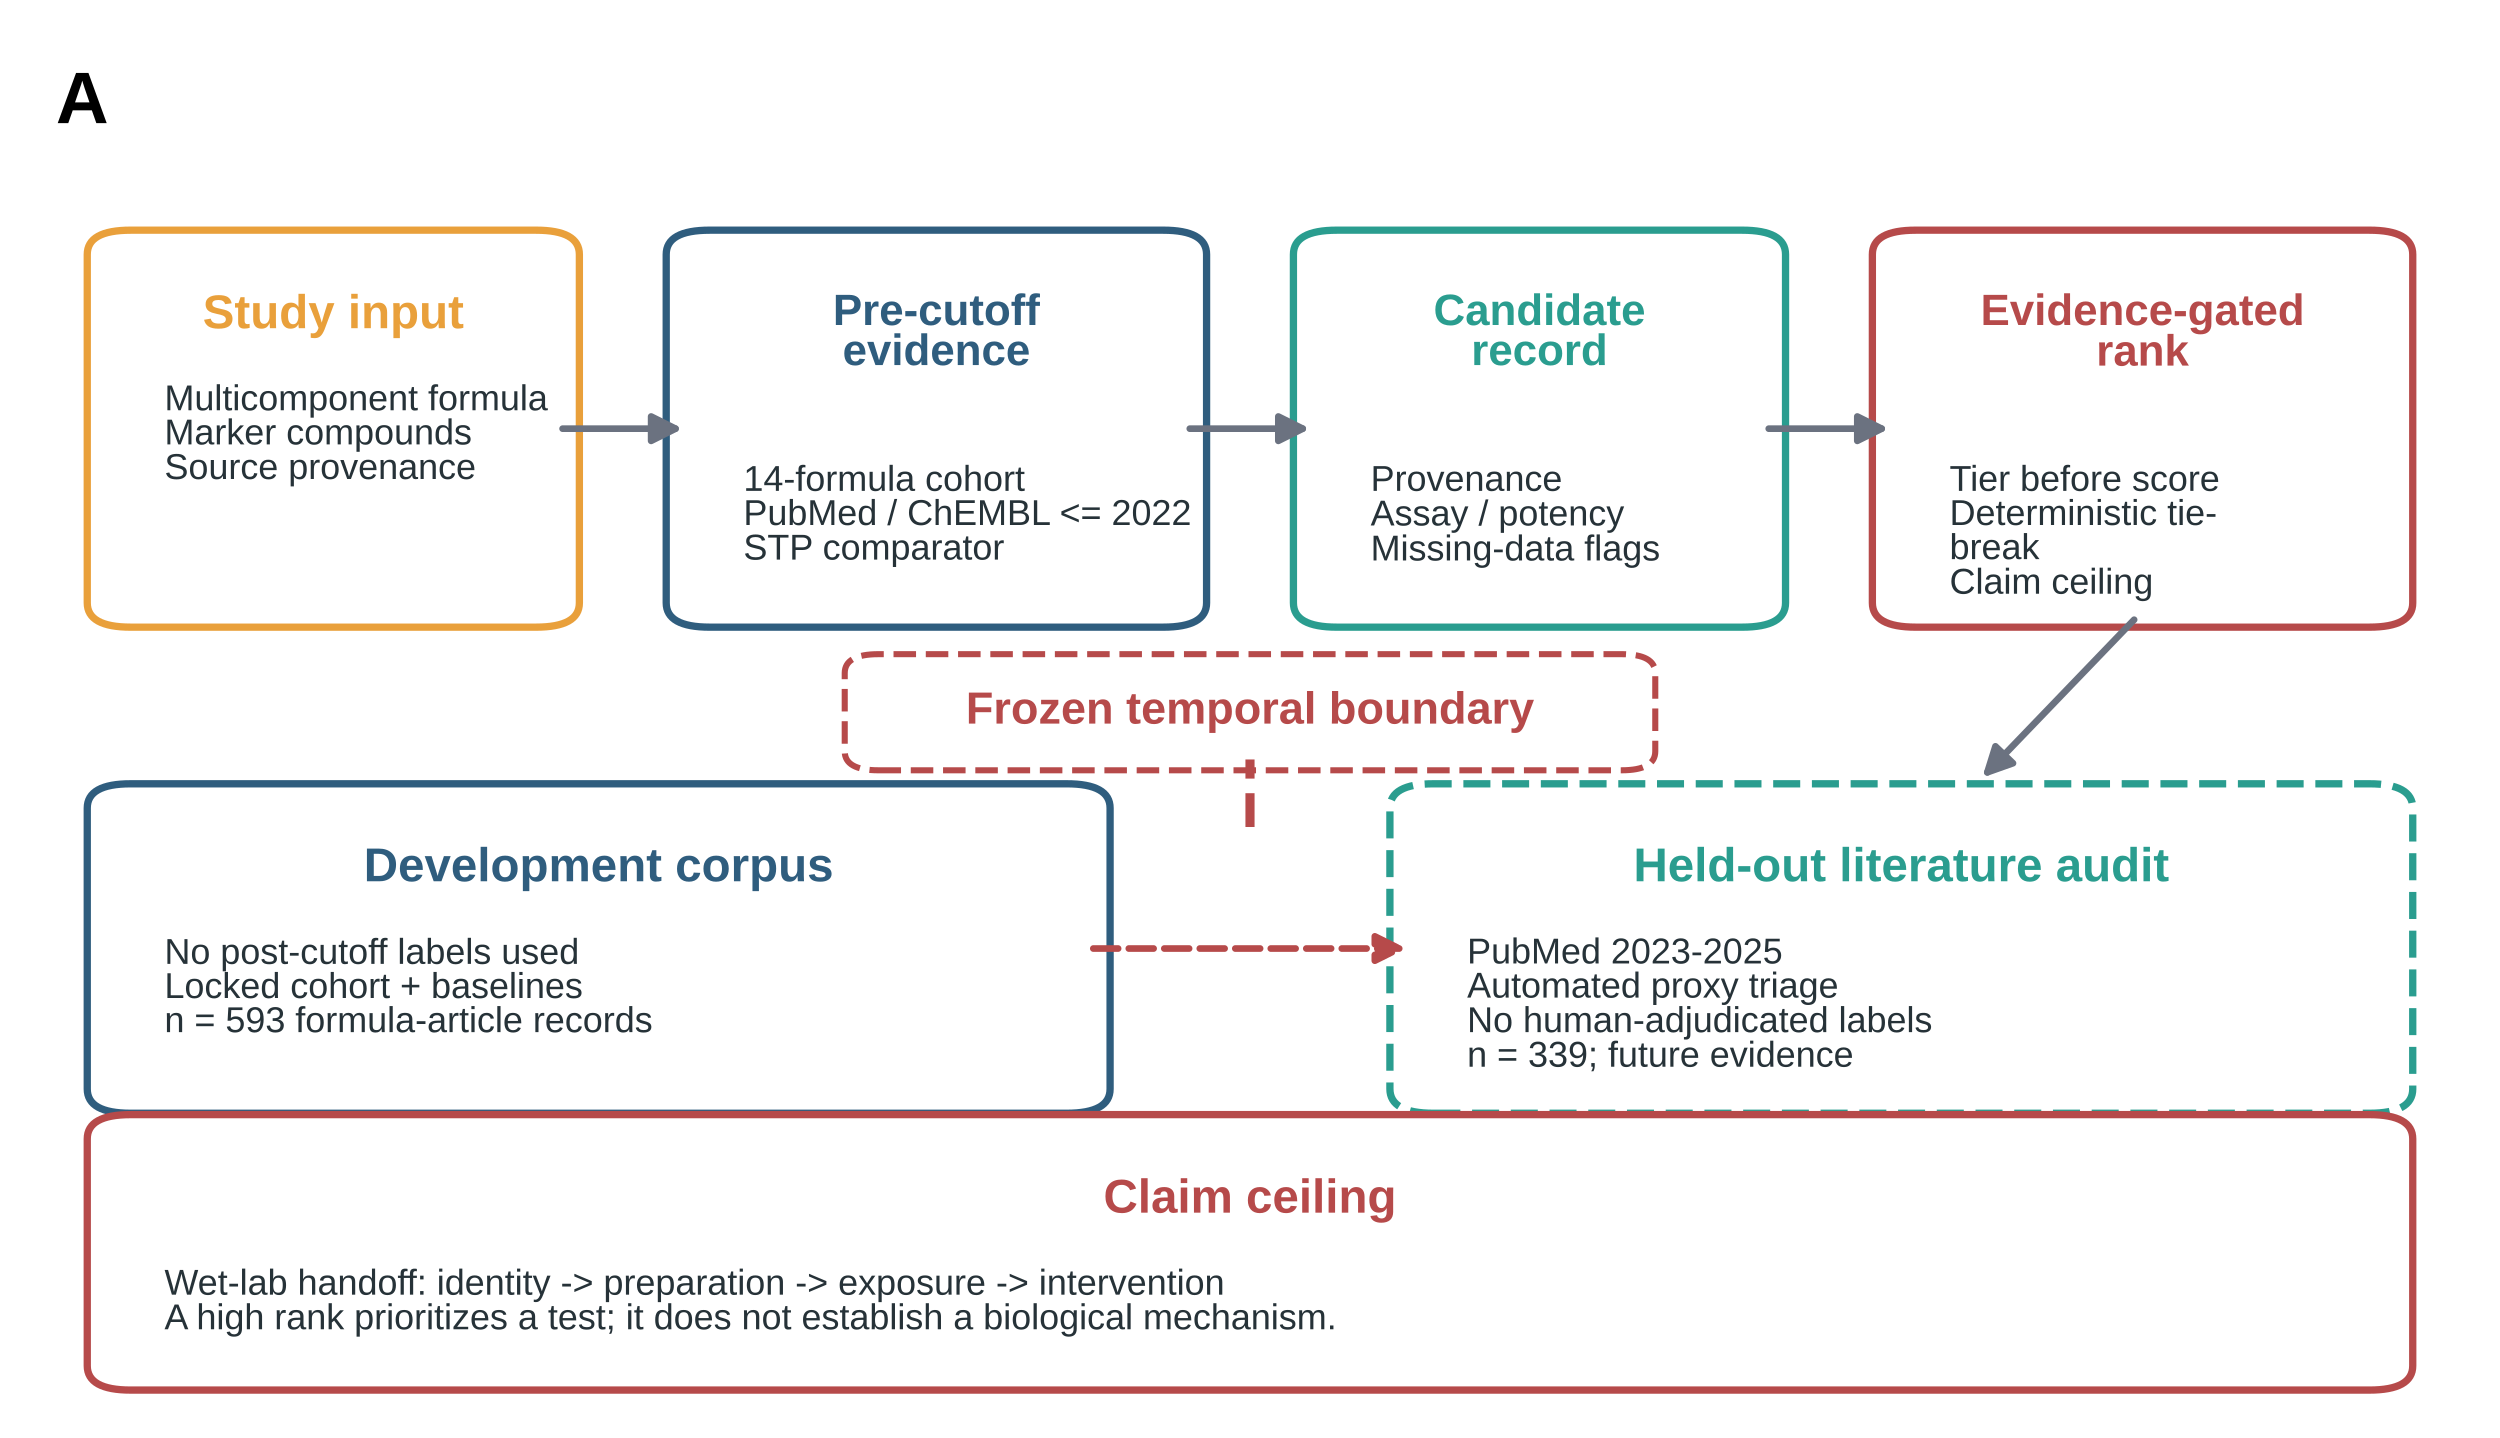
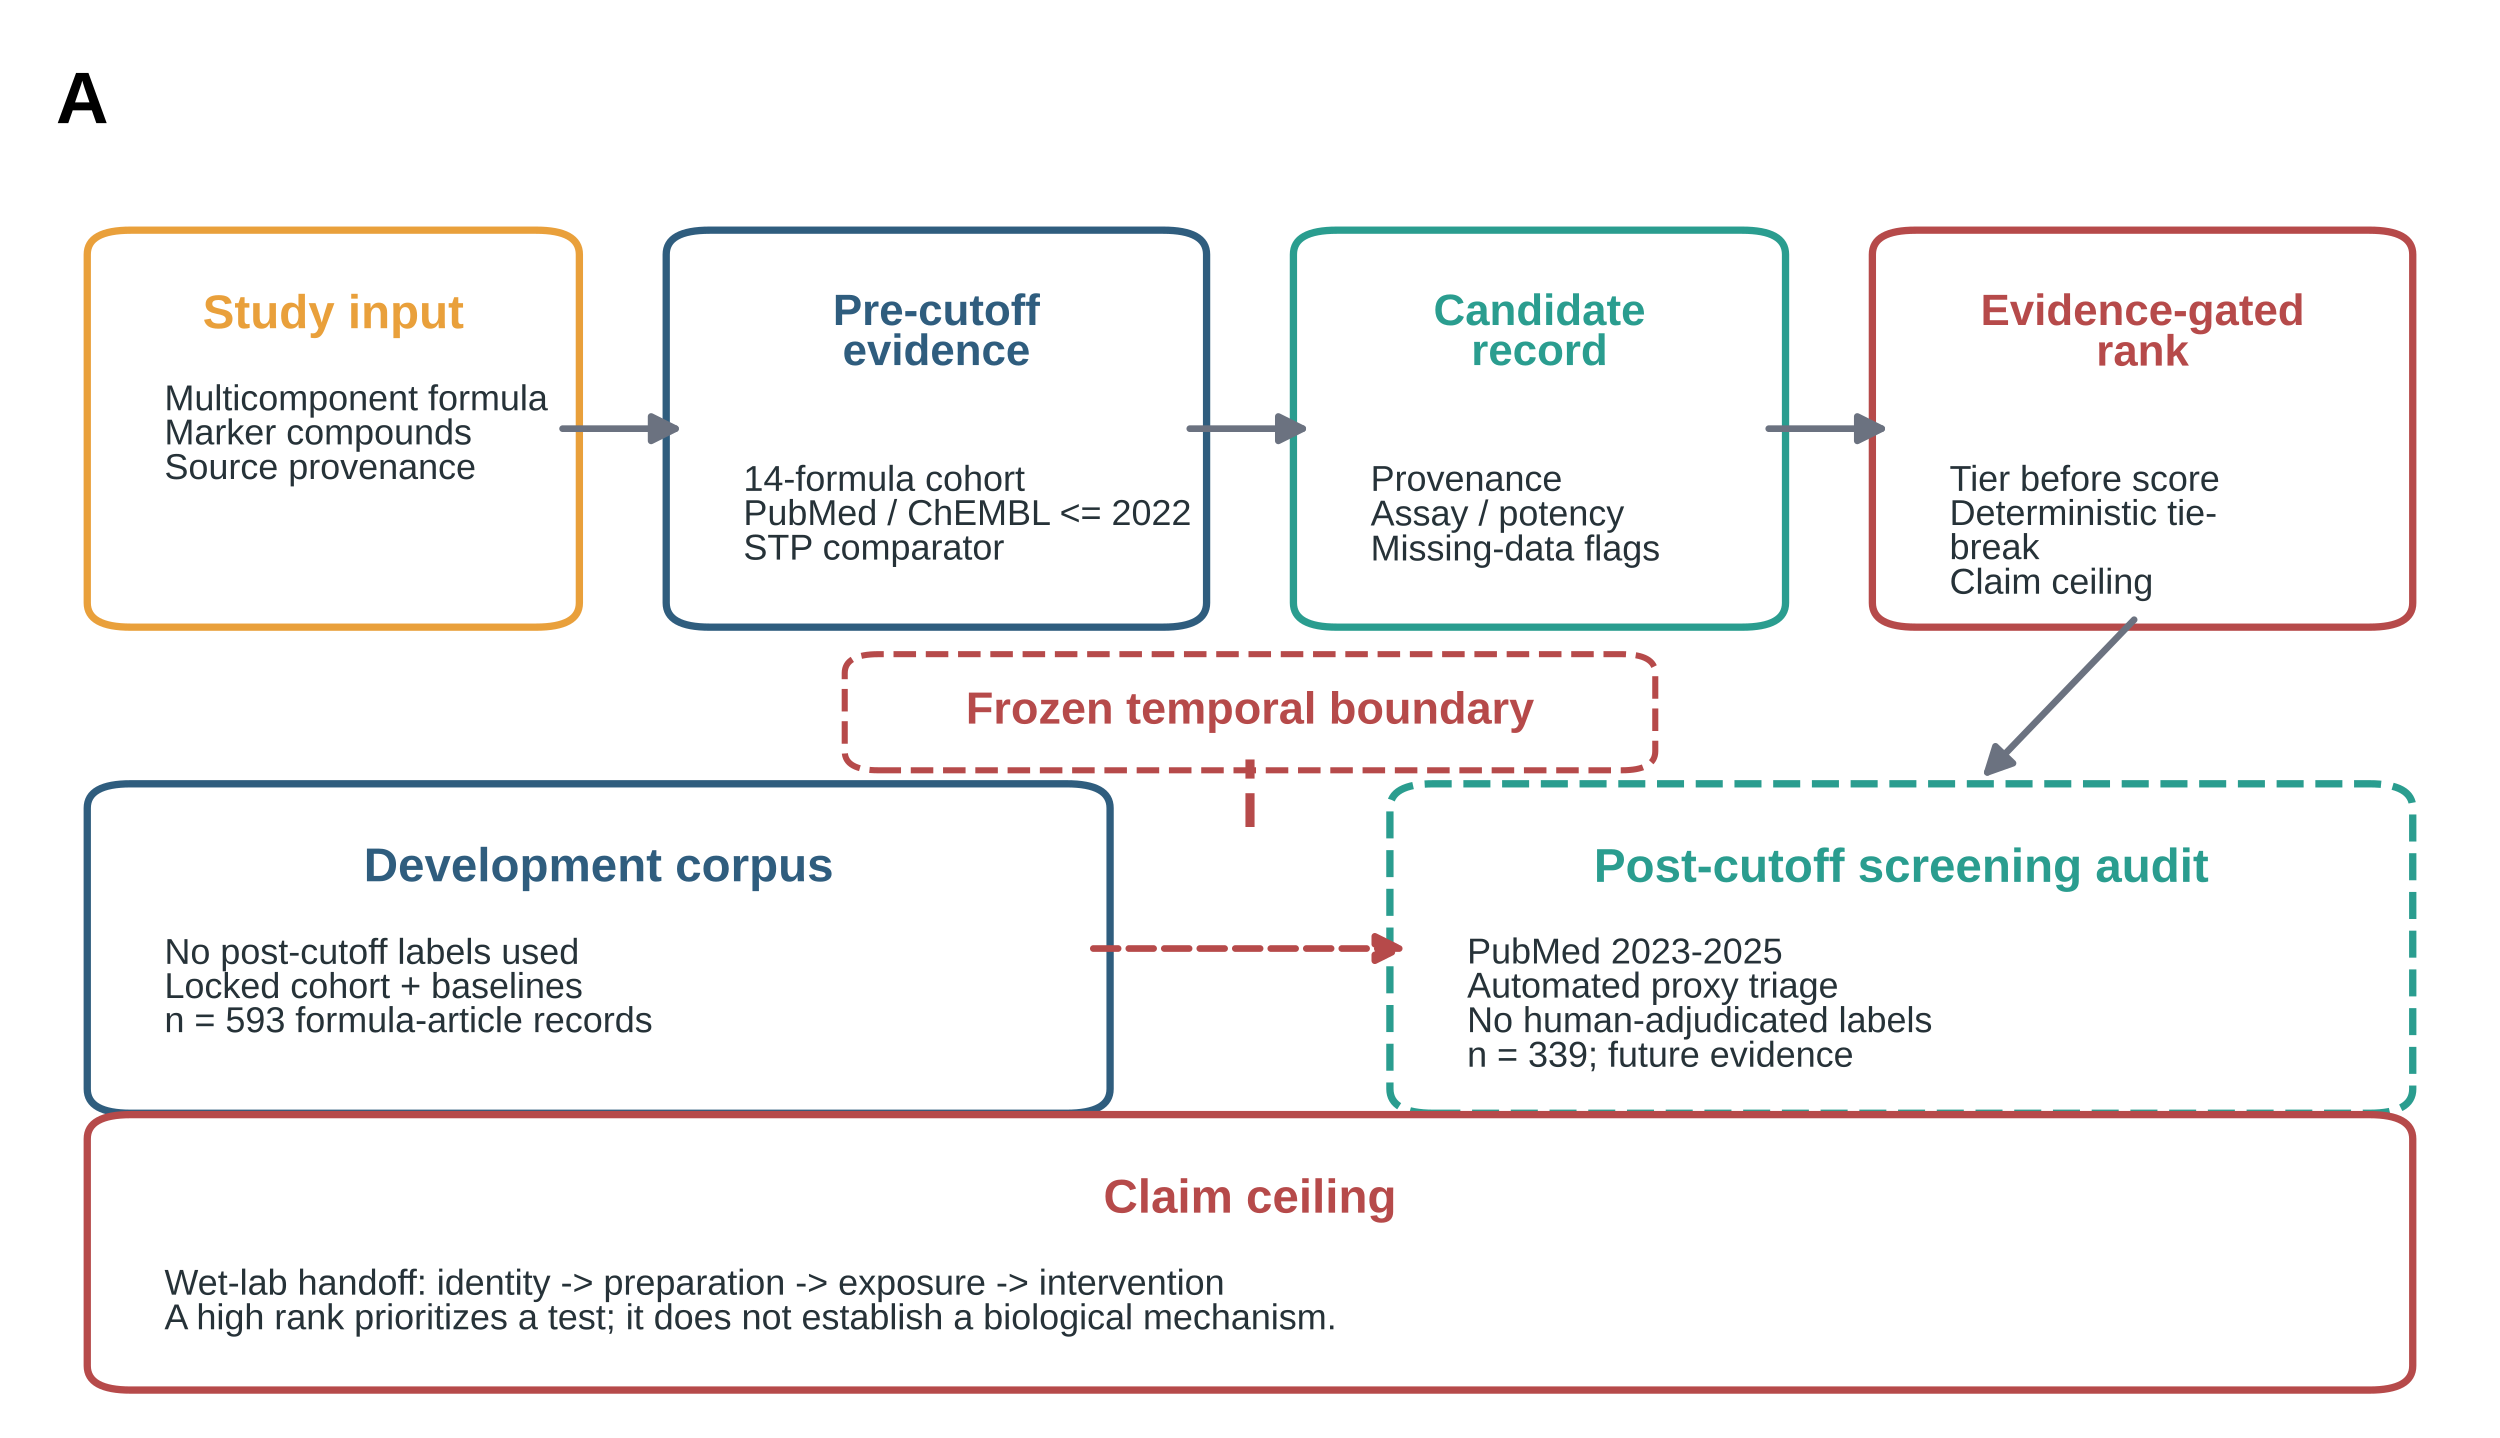
<svg xmlns="http://www.w3.org/2000/svg" width="410.58pt" height="236.16pt" viewBox="0 0 410.58 236.16" version="1.1">
  <defs>
    <style type="text/css">*{stroke-linejoin: round; stroke-linecap: butt}</style>
  </defs>
  <g id="figure_1">
    <g id="patch_1">
      <path d="M 0 236.16 L 410.58 236.16 L 410.58 0 L 0 0 z " style="fill: #ffffff" />
    </g>
    <g id="axes_1">
      <g id="patch_2">
-         <path d="M 21.462 103 L 88.021 103 Q 95.152 103 95.152 99.009 L 95.152 41.795 Q 95.152 37.803 88.021 37.803 L 21.462 37.803 Q 14.331 37.803 14.331 41.795 L 14.331 99.009 Q 14.331 103 21.462 103 z " clip-path="url(#p102a182624)" style="fill: #ffffff; stroke: #e9a03b; stroke-width: 1.2; stroke-linejoin: miter" />
+         <path d="M 21.462 103 L 88.021 103 Q 95.152 103 95.152 99.009 L 95.152 41.795 Q 95.152 37.803 88.021 37.803 L 21.462 37.803 Q 14.331 37.803 14.331 41.795 L 14.331 99.009 Q 14.331 103 21.462 103 z " clip-path="url(#pd61ea95c91)" style="fill: #ffffff; stroke: #e9a03b; stroke-width: 1.2; stroke-linejoin: miter" />
      </g>
      <g id="patch_3">
-         <path d="M 116.546 103 L 191.028 103 Q 198.159 103 198.159 99.009 L 198.159 41.795 Q 198.159 37.803 191.028 37.803 L 116.546 37.803 Q 109.414 37.803 109.414 41.795 L 109.414 99.009 Q 109.414 103 116.546 103 z " clip-path="url(#p102a182624)" style="fill: #ffffff; stroke: #2f5d7e; stroke-width: 1.2; stroke-linejoin: miter" />
+         <path d="M 116.546 103 L 191.028 103 Q 198.159 103 198.159 99.009 L 198.159 41.795 Q 198.159 37.803 191.028 37.803 L 116.546 37.803 Q 109.414 37.803 109.414 41.795 L 109.414 99.009 Q 109.414 103 116.546 103 z " clip-path="url(#pd61ea95c91)" style="fill: #ffffff; stroke: #2f5d7e; stroke-width: 1.2; stroke-linejoin: miter" />
      </g>
      <g id="patch_4">
-         <path d="M 219.552 103 L 286.111 103 Q 293.242 103 293.242 99.009 L 293.242 41.795 Q 293.242 37.803 286.111 37.803 L 219.552 37.803 Q 212.421 37.803 212.421 41.795 L 212.421 99.009 Q 212.421 103 219.552 103 z " clip-path="url(#p102a182624)" style="fill: #ffffff; stroke: #2a9d8f; stroke-width: 1.2; stroke-linejoin: miter" />
+         <path d="M 219.552 103 L 286.111 103 Q 293.242 103 293.242 99.009 L 293.242 41.795 Q 293.242 37.803 286.111 37.803 L 219.552 37.803 Q 212.421 37.803 212.421 41.795 L 212.421 99.009 Q 212.421 103 219.552 103 z " clip-path="url(#pd61ea95c91)" style="fill: #ffffff; stroke: #2a9d8f; stroke-width: 1.2; stroke-linejoin: miter" />
      </g>
      <g id="patch_5">
-         <path d="M 314.636 103 L 389.118 103 Q 396.249 103 396.249 99.009 L 396.249 41.795 Q 396.249 37.803 389.118 37.803 L 314.636 37.803 Q 307.504 37.803 307.504 41.795 L 307.504 99.009 Q 307.504 103 314.636 103 z " clip-path="url(#p102a182624)" style="fill: #ffffff; stroke: #b64a4a; stroke-width: 1.2; stroke-linejoin: miter" />
+         <path d="M 314.636 103 L 389.118 103 Q 396.249 103 396.249 99.009 L 396.249 41.795 Q 396.249 37.803 389.118 37.803 L 314.636 37.803 Q 307.504 37.803 307.504 41.795 L 307.504 99.009 Q 307.504 103 314.636 103 z " clip-path="url(#pd61ea95c91)" style="fill: #ffffff; stroke: #b64a4a; stroke-width: 1.2; stroke-linejoin: miter" />
      </g>
      <g id="patch_6">
-         <path d="M 92.397 70.402 Q 102.282 70.402 110.938 70.402 " clip-path="url(#p102a182624)" style="fill: none; stroke: #6b7280; stroke-width: 1.1; stroke-linecap: round" />
-         <path d="M 106.938 68.402 L 110.938 70.402 L 106.938 72.402 z " clip-path="url(#p102a182624)" style="fill: #6b7280; stroke: #6b7280; stroke-width: 1.1; stroke-linecap: round" />
+         <path d="M 92.397 70.402 Q 102.282 70.402 110.938 70.402 " clip-path="url(#pd61ea95c91)" style="fill: none; stroke: #6b7280; stroke-width: 1.1; stroke-linecap: round" />
+         <path d="M 106.938 68.402 L 110.938 70.402 L 106.938 72.402 z " clip-path="url(#pd61ea95c91)" style="fill: #6b7280; stroke: #6b7280; stroke-width: 1.1; stroke-linecap: round" />
      </g>
      <g id="patch_7">
-         <path d="M 195.404 70.402 Q 205.289 70.402 213.944 70.402 " clip-path="url(#p102a182624)" style="fill: none; stroke: #6b7280; stroke-width: 1.1; stroke-linecap: round" />
-         <path d="M 209.944 68.402 L 213.944 70.402 L 209.944 72.402 z " clip-path="url(#p102a182624)" style="fill: #6b7280; stroke: #6b7280; stroke-width: 1.1; stroke-linecap: round" />
+         <path d="M 195.404 70.402 Q 205.289 70.402 213.944 70.402 " clip-path="url(#pd61ea95c91)" style="fill: none; stroke: #6b7280; stroke-width: 1.1; stroke-linecap: round" />
+         <path d="M 209.944 68.402 L 213.944 70.402 L 209.944 72.402 z " clip-path="url(#pd61ea95c91)" style="fill: #6b7280; stroke: #6b7280; stroke-width: 1.1; stroke-linecap: round" />
      </g>
      <g id="patch_8">
-         <path d="M 290.487 70.402 Q 300.372 70.402 309.028 70.402 " clip-path="url(#p102a182624)" style="fill: none; stroke: #6b7280; stroke-width: 1.1; stroke-linecap: round" />
-         <path d="M 305.028 68.402 L 309.028 70.402 L 305.028 72.402 z " clip-path="url(#p102a182624)" style="fill: #6b7280; stroke: #6b7280; stroke-width: 1.1; stroke-linecap: round" />
+         <path d="M 290.487 70.402 Q 300.372 70.402 309.028 70.402 " clip-path="url(#pd61ea95c91)" style="fill: none; stroke: #6b7280; stroke-width: 1.1; stroke-linecap: round" />
+         <path d="M 305.028 68.402 L 309.028 70.402 L 305.028 72.402 z " clip-path="url(#pd61ea95c91)" style="fill: #6b7280; stroke: #6b7280; stroke-width: 1.1; stroke-linecap: round" />
      </g>
      <g id="patch_9">
-         <path d="M 144.278 126.507 L 266.302 126.507 Q 271.848 126.507 271.848 123.402 L 271.848 110.54 Q 271.848 107.436 266.302 107.436 L 144.278 107.436 Q 138.732 107.436 138.732 110.54 L 138.732 123.402 Q 138.732 126.507 144.278 126.507 z " clip-path="url(#p102a182624)" style="fill: #ffffff; stroke-dasharray: 3.7,1.6; stroke-dashoffset: 0; stroke: #b64a4a; stroke-linejoin: miter" />
+         <path d="M 144.278 126.507 L 266.302 126.507 Q 271.848 126.507 271.848 123.402 L 271.848 110.54 Q 271.848 107.436 266.302 107.436 L 144.278 107.436 Q 138.732 107.436 138.732 110.54 L 138.732 123.402 Q 138.732 126.507 144.278 126.507 z " clip-path="url(#pd61ea95c91)" style="fill: #ffffff; stroke-dasharray: 3.7,1.6; stroke-dashoffset: 0; stroke: #b64a4a; stroke-linejoin: miter" />
      </g>
      <g id="patch_10">
-         <path d="M 21.462 182.834 L 175.18 182.834 Q 182.312 182.834 182.312 178.842 L 182.312 132.716 Q 182.312 128.724 175.18 128.724 L 21.462 128.724 Q 14.331 128.724 14.331 132.716 L 14.331 178.842 Q 14.331 182.834 21.462 182.834 z " clip-path="url(#p102a182624)" style="fill: #ffffff; stroke: #2f5d7e; stroke-width: 1.2; stroke-linejoin: miter" />
+         <path d="M 21.462 182.834 L 175.18 182.834 Q 182.312 182.834 182.312 178.842 L 182.312 132.716 Q 182.312 128.724 175.18 128.724 L 21.462 128.724 Q 14.331 128.724 14.331 132.716 L 14.331 178.842 Q 14.331 182.834 21.462 182.834 z " clip-path="url(#pd61ea95c91)" style="fill: #ffffff; stroke: #2f5d7e; stroke-width: 1.2; stroke-linejoin: miter" />
      </g>
      <g id="patch_11">
-         <path d="M 235.4 182.834 L 389.118 182.834 Q 396.249 182.834 396.249 178.842 L 396.249 132.716 Q 396.249 128.724 389.118 128.724 L 235.4 128.724 Q 228.268 128.724 228.268 132.716 L 228.268 178.842 Q 228.268 182.834 235.4 182.834 z " clip-path="url(#p102a182624)" style="fill: #ffffff; stroke-dasharray: 4.44,1.92; stroke-dashoffset: 0; stroke: #2a9d8f; stroke-width: 1.2; stroke-linejoin: miter" />
+         <path d="M 235.4 182.834 L 389.118 182.834 Q 396.249 182.834 396.249 178.842 L 396.249 132.716 Q 396.249 128.724 389.118 128.724 L 235.4 128.724 Q 228.268 128.724 228.268 132.716 L 228.268 178.842 Q 228.268 182.834 235.4 182.834 z " clip-path="url(#pd61ea95c91)" style="fill: #ffffff; stroke-dasharray: 4.44,1.92; stroke-dashoffset: 0; stroke: #2a9d8f; stroke-width: 1.2; stroke-linejoin: miter" />
      </g>
      <g id="patch_12">
-         <path d="M 179.558 155.779 Q 205.29 155.779 229.792 155.779 " clip-path="url(#p102a182624)" style="fill: none; stroke-dasharray: 4.07,1.76; stroke-dashoffset: 0; stroke: #b64a4a; stroke-width: 1.1; stroke-linecap: round" />
-         <path d="M 225.792 153.779 L 229.792 155.779 L 225.792 157.779 z " clip-path="url(#p102a182624)" style="fill: #b64a4a; stroke-dasharray: 4.07,1.76; stroke-dashoffset: 0; stroke: #b64a4a; stroke-width: 1.1; stroke-linecap: round" />
+         <path d="M 179.558 155.779 Q 205.29 155.779 229.792 155.779 " clip-path="url(#pd61ea95c91)" style="fill: none; stroke-dasharray: 4.07,1.76; stroke-dashoffset: 0; stroke: #b64a4a; stroke-width: 1.1; stroke-linecap: round" />
+         <path d="M 225.792 153.779 L 229.792 155.779 L 225.792 157.779 z " clip-path="url(#pd61ea95c91)" style="fill: #b64a4a; stroke-dasharray: 4.07,1.76; stroke-dashoffset: 0; stroke: #b64a4a; stroke-width: 1.1; stroke-linecap: round" />
      </g>
      <g id="patch_13">
-         <path d="M 350.492 101.779 Q 338.011 114.753 326.383 126.841 " clip-path="url(#p102a182624)" style="fill: none; stroke: #6b7280; stroke-width: 1.1; stroke-linecap: round" />
-         <path d="M 330.597 125.345 L 326.383 126.841 L 327.715 122.571 z " clip-path="url(#p102a182624)" style="fill: #6b7280; stroke: #6b7280; stroke-width: 1.1; stroke-linecap: round" />
+         <path d="M 350.492 101.779 Q 338.011 114.753 326.383 126.841 " clip-path="url(#pd61ea95c91)" style="fill: none; stroke: #6b7280; stroke-width: 1.1; stroke-linecap: round" />
+         <path d="M 330.597 125.345 L 326.383 126.841 L 327.715 122.571 z " clip-path="url(#pd61ea95c91)" style="fill: #6b7280; stroke: #6b7280; stroke-width: 1.1; stroke-linecap: round" />
      </g>
      <g id="patch_14">
-         <path d="M 21.462 228.295 L 389.118 228.295 Q 396.249 228.295 396.249 224.303 L 396.249 187.047 Q 396.249 183.056 389.118 183.056 L 21.462 183.056 Q 14.331 183.056 14.331 187.047 L 14.331 224.303 Q 14.331 228.295 21.462 228.295 z " clip-path="url(#p102a182624)" style="fill: #ffffff; stroke: #b64a4a; stroke-width: 1.2; stroke-linejoin: miter" />
+         <path d="M 21.462 228.295 L 389.118 228.295 Q 396.249 228.295 396.249 224.303 L 396.249 187.047 Q 396.249 183.056 389.118 183.056 L 21.462 183.056 Q 14.331 183.056 14.331 187.047 L 14.331 224.303 Q 14.331 228.295 21.462 228.295 z " clip-path="url(#pd61ea95c91)" style="fill: #ffffff; stroke: #b64a4a; stroke-width: 1.2; stroke-linejoin: miter" />
      </g>
      <g id="line2d_1">
-         <path d="M 205.29 135.821 L 205.29 124.733 " clip-path="url(#p102a182624)" style="fill: none; stroke-dasharray: 5.55,2.4; stroke-dashoffset: 0; stroke: #b64a4a; stroke-width: 1.5" />
+         <path d="M 205.29 135.821 L 205.29 124.733 " clip-path="url(#pd61ea95c91)" style="fill: none; stroke-dasharray: 5.55,2.4; stroke-dashoffset: 0; stroke: #b64a4a; stroke-width: 1.5" />
      </g>
      <g id="text_1">
-         <g clip-path="url(#pead159e076)">
+         <g clip-path="url(#pc6780cbef7)">
          <text style="fill: #e9a03b; font: 700 7.8px 'Arial'; text-anchor: middle" x="54.742" y="53.904" transform="rotate(-0 54.7416 53.90376)">Study input</text>
        </g>
      </g>
      <g id="text_2">
-         <g clip-path="url(#p3581297adc)">
+         <g clip-path="url(#pdfa937cb93)">
          <text style="fill: #263238; font: 5.9px 'Arial'" transform="translate(27.009 67.37854)">Multicomponent formula</text>
        </g>
-         <g clip-path="url(#p1e6192573a)">
+         <g clip-path="url(#pf47d1bb76d)">
          <text style="fill: #263238; font: 5.9px 'Arial'" transform="translate(27.009 72.98543)">Marker compounds</text>
        </g>
-         <g clip-path="url(#pa432acc650)">
+         <g clip-path="url(#p795a0f710f)">
          <text style="fill: #263238; font: 5.9px 'Arial'" transform="translate(27.009 78.66782)">Source provenance</text>
        </g>
      </g>
      <g id="text_3">
-         <g clip-path="url(#p69a45d5759)">
+         <g clip-path="url(#pf35081c7f5)">
          <text style="fill: #2f5d7e; font: 700 7.2px 'Arial'" transform="translate(136.7878 53.37922)">Pre-cutoff</text>
        </g>
-         <g clip-path="url(#p3faa07498e)">
+         <g clip-path="url(#p5681870320)">
          <text style="fill: #2f5d7e; font: 700 7.2px 'Arial'" transform="translate(138.3792 59.95372)">evidence</text>
        </g>
      </g>
      <g id="text_4">
-         <g clip-path="url(#p42b2719057)">
+         <g clip-path="url(#pb8e85390e6)">
          <text style="fill: #263238; font: 5.9px 'Arial'" transform="translate(122.0922 80.61223)">14-formula cohort</text>
        </g>
-         <g clip-path="url(#p72dcb87582)">
+         <g clip-path="url(#pf3d5c59713)">
          <text style="fill: #263238; font: 5.9px 'Arial'" transform="translate(122.0922 86.21912)">PubMed / ChEMBL &lt;= 2022</text>
        </g>
-         <g clip-path="url(#pf6591c2115)">
+         <g clip-path="url(#pf7cbecdd9f)">
          <text style="fill: #263238; font: 5.9px 'Arial'" transform="translate(122.0922 91.90151)">STP comparator</text>
        </g>
      </g>
      <g id="text_5">
-         <g clip-path="url(#pfdd94b0246)">
+         <g clip-path="url(#pd333b23857)">
          <text style="fill: #2a9d8f; font: 700 7.2px 'Arial'" transform="translate(235.4307 53.37922)">Candidate</text>
        </g>
-         <g clip-path="url(#pb0dfffa08e)">
+         <g clip-path="url(#pebb727f547)">
          <text style="fill: #2a9d8f; font: 700 7.2px 'Arial'" transform="translate(241.6277 59.95372)">record</text>
        </g>
      </g>
      <g id="text_6">
-         <g clip-path="url(#p8c13435ed5)">
+         <g clip-path="url(#p18f58de988)">
          <text style="fill: #263238; font: 5.9px 'Arial'" transform="translate(225.099 80.61223)">Provenance</text>
        </g>
-         <g clip-path="url(#p4126232d97)">
+         <g clip-path="url(#p4516337d40)">
          <text style="fill: #263238; font: 5.9px 'Arial'" transform="translate(225.099 86.29462)">Assay / potency</text>
        </g>
-         <g clip-path="url(#pa439927a15)">
+         <g clip-path="url(#p9875a84d12)">
          <text style="fill: #263238; font: 5.9px 'Arial'" transform="translate(225.099 92.04615)">Missing-data flags</text>
        </g>
      </g>
      <g id="text_7">
-         <g clip-path="url(#p592203573a)">
+         <g clip-path="url(#p95db8d5230)">
          <text style="fill: #b64a4a; font: 700 7.2px 'Arial'" transform="translate(325.2709 53.37922)">Evidence-gated</text>
        </g>
-         <g clip-path="url(#p26eac208f2)">
+         <g clip-path="url(#p99ded00681)">
          <text style="fill: #b64a4a; font: 700 7.2px 'Arial'" transform="translate(344.2727 60.04823)">rank</text>
        </g>
      </g>
      <g id="text_8">
-         <g clip-path="url(#pd905ae0c0b)">
+         <g clip-path="url(#pdc0ac18dbb)">
          <text style="fill: #263238; font: 5.9px 'Arial'" transform="translate(320.1822 80.61223)">Tier before score</text>
        </g>
-         <g clip-path="url(#p8273d1fcc2)">
+         <g clip-path="url(#pf616606021)">
          <text style="fill: #263238; font: 5.9px 'Arial'" transform="translate(320.1822 86.21912)">Deterministic tie-</text>
        </g>
-         <g clip-path="url(#p76d950f58d)">
+         <g clip-path="url(#pad497fd98b)">
          <text style="fill: #263238; font: 5.9px 'Arial'" transform="translate(320.1822 91.82601)">break</text>
        </g>
-         <g clip-path="url(#p5d2fed7e8c)">
+         <g clip-path="url(#p80a2bf32ab)">
          <text style="fill: #263238; font: 5.9px 'Arial'" transform="translate(320.1822 97.5084)">Claim ceiling</text>
        </g>
      </g>
      <g id="text_9">
-         <g clip-path="url(#p5a5b01dd5e)">
+         <g clip-path="url(#p229313770a)">
          <text style="fill: #b64a4a; font: 700 7.4px 'Arial'; text-anchor: middle" x="205.29" y="118.841" transform="rotate(-0 205.29 118.8409)">Frozen temporal boundary</text>
        </g>
      </g>
      <g id="text_10">
-         <g clip-path="url(#p8520e9ba79)">
+         <g clip-path="url(#p0d54107f13)">
          <text style="fill: #2f5d7e; font: 700 7.8px 'Arial'; text-anchor: middle" x="98.321" y="144.73" transform="rotate(-0 98.3214 144.7303)">Development corpus</text>
        </g>
      </g>
      <g id="text_11">
-         <g clip-path="url(#pc9382171d4)">
+         <g clip-path="url(#pca935191df)">
          <text style="fill: #263238; font: 5.9px 'Arial'" transform="translate(27.009 158.3001)">No post-cutoff labels used</text>
        </g>
-         <g clip-path="url(#p66818788e6)">
+         <g clip-path="url(#pc9269a1c49)">
          <text style="fill: #263238; font: 5.9px 'Arial'" transform="translate(27.009 163.907)">Locked cohort + baselines</text>
        </g>
-         <g clip-path="url(#pdee96ae8c0)">
+         <g clip-path="url(#p69bf82125d)">
          <text style="fill: #263238; font: 5.9px 'Arial'" transform="translate(27.009 169.5139)">n = 593 formula-article records</text>
        </g>
      </g>
      <g id="text_12">
-         <g clip-path="url(#paf8919104d)">
-           <text style="fill: #2a9d8f; font: 700 7.8px 'Arial'; text-anchor: middle" x="312.259" y="144.73" transform="rotate(-0 312.2586 144.7303)">Held-out literature audit</text>
+         <g clip-path="url(#pf07ecb3f80)">
+           <text style="fill: #2a9d8f; font: 700 7.8px 'Arial'; text-anchor: middle" x="312.259" y="144.825" transform="rotate(-0 312.2586 144.8254)">Post-cutoff screening audit</text>
        </g>
      </g>
      <g id="text_13">
-         <g clip-path="url(#pfdf3a6df90)">
+         <g clip-path="url(#p8b0fa23f8d)">
          <text style="fill: #263238; font: 5.9px 'Arial'" transform="translate(240.9462 158.2282)">PubMed 2023-2025</text>
        </g>
-         <g clip-path="url(#p4d63e62059)">
+         <g clip-path="url(#p12298b6145)">
          <text style="fill: #263238; font: 5.9px 'Arial'" transform="translate(240.9462 163.8351)">Automated proxy triage</text>
        </g>
-         <g clip-path="url(#pa79499d393)">
+         <g clip-path="url(#p0fbf363a08)">
          <text style="fill: #263238; font: 5.9px 'Arial'" transform="translate(240.9462 169.5111)">No human-adjudicated labels</text>
        </g>
-         <g clip-path="url(#p7ed29a442e)">
+         <g clip-path="url(#p1fed244d7c)">
          <text style="fill: #263238; font: 5.9px 'Arial'" transform="translate(240.9462 175.1872)">n = 339; future evidence</text>
        </g>
      </g>
      <g id="text_14">
-         <g clip-path="url(#p0521d3f190)">
+         <g clip-path="url(#pf31fc4624c)">
          <text style="fill: #b64a4a; font: 700 7.8px 'Arial'; text-anchor: middle" x="205.29" y="199.157" transform="rotate(-0 205.29 199.1566)">Claim ceiling</text>
        </g>
      </g>
      <g id="text_15">
-         <g clip-path="url(#p884b04f4c4)">
+         <g clip-path="url(#p7bf6bcbf62)">
          <text style="fill: #263238; font: 5.9px 'Arial'" transform="translate(27.009 212.6313)">Wet-lab handoff: identity -&gt; preparation -&gt; exposure -&gt; intervention</text>
        </g>
-         <g clip-path="url(#p2c8a62ad4a)">
+         <g clip-path="url(#p6ccbf9818d)">
          <text style="fill: #263238; font: 5.9px 'Arial'" transform="translate(27.009 218.3074)">A high rank prioritizes a test; it does not establish a biological mechanism.</text>
        </g>
      </g>
      <g id="text_16">
        <text style="font: 700 12px 'Arial'; text-anchor: start" x="9.181" y="20.225" transform="rotate(-0 9.1809 20.22458)">A</text>
      </g>
    </g>
  </g>
  <defs>
-     <clipPath id="p102a182624">
+     <clipPath id="pd61ea95c91">
      <rect x="7.2" y="7.2" width="396.18" height="221.76" />
    </clipPath>
-     <clipPath id="pead159e076">
-       <path d="M 21.462 103 L 88.021 103 Q 95.152 103 95.152 99.009 L 95.152 41.795 Q 95.152 37.803 88.021 37.803 L 21.462 37.803 Q 14.331 37.803 14.331 41.795 L 14.331 99.009 Q 14.331 103 21.462 103 z " />
-     </clipPath>
-     <clipPath id="p3581297adc">
-       <path d="M 21.462 103 L 88.021 103 Q 95.152 103 95.152 99.009 L 95.152 41.795 Q 95.152 37.803 88.021 37.803 L 21.462 37.803 Q 14.331 37.803 14.331 41.795 L 14.331 99.009 Q 14.331 103 21.462 103 z " />
-     </clipPath>
-     <clipPath id="p1e6192573a">
-       <path d="M 21.462 103 L 88.021 103 Q 95.152 103 95.152 99.009 L 95.152 41.795 Q 95.152 37.803 88.021 37.803 L 21.462 37.803 Q 14.331 37.803 14.331 41.795 L 14.331 99.009 Q 14.331 103 21.462 103 z " />
-     </clipPath>
-     <clipPath id="pa432acc650">
-       <path d="M 21.462 103 L 88.021 103 Q 95.152 103 95.152 99.009 L 95.152 41.795 Q 95.152 37.803 88.021 37.803 L 21.462 37.803 Q 14.331 37.803 14.331 41.795 L 14.331 99.009 Q 14.331 103 21.462 103 z " />
-     </clipPath>
-     <clipPath id="p69a45d5759">
-       <path d="M 116.546 103 L 191.028 103 Q 198.159 103 198.159 99.009 L 198.159 41.795 Q 198.159 37.803 191.028 37.803 L 116.546 37.803 Q 109.414 37.803 109.414 41.795 L 109.414 99.009 Q 109.414 103 116.546 103 z " />
-     </clipPath>
-     <clipPath id="p3faa07498e">
-       <path d="M 116.546 103 L 191.028 103 Q 198.159 103 198.159 99.009 L 198.159 41.795 Q 198.159 37.803 191.028 37.803 L 116.546 37.803 Q 109.414 37.803 109.414 41.795 L 109.414 99.009 Q 109.414 103 116.546 103 z " />
-     </clipPath>
-     <clipPath id="p42b2719057">
-       <path d="M 116.546 103 L 191.028 103 Q 198.159 103 198.159 99.009 L 198.159 41.795 Q 198.159 37.803 191.028 37.803 L 116.546 37.803 Q 109.414 37.803 109.414 41.795 L 109.414 99.009 Q 109.414 103 116.546 103 z " />
-     </clipPath>
-     <clipPath id="p72dcb87582">
-       <path d="M 116.546 103 L 191.028 103 Q 198.159 103 198.159 99.009 L 198.159 41.795 Q 198.159 37.803 191.028 37.803 L 116.546 37.803 Q 109.414 37.803 109.414 41.795 L 109.414 99.009 Q 109.414 103 116.546 103 z " />
-     </clipPath>
-     <clipPath id="pf6591c2115">
-       <path d="M 116.546 103 L 191.028 103 Q 198.159 103 198.159 99.009 L 198.159 41.795 Q 198.159 37.803 191.028 37.803 L 116.546 37.803 Q 109.414 37.803 109.414 41.795 L 109.414 99.009 Q 109.414 103 116.546 103 z " />
-     </clipPath>
-     <clipPath id="pfdd94b0246">
-       <path d="M 219.552 103 L 286.111 103 Q 293.242 103 293.242 99.009 L 293.242 41.795 Q 293.242 37.803 286.111 37.803 L 219.552 37.803 Q 212.421 37.803 212.421 41.795 L 212.421 99.009 Q 212.421 103 219.552 103 z " />
-     </clipPath>
-     <clipPath id="pb0dfffa08e">
-       <path d="M 219.552 103 L 286.111 103 Q 293.242 103 293.242 99.009 L 293.242 41.795 Q 293.242 37.803 286.111 37.803 L 219.552 37.803 Q 212.421 37.803 212.421 41.795 L 212.421 99.009 Q 212.421 103 219.552 103 z " />
-     </clipPath>
-     <clipPath id="p8c13435ed5">
-       <path d="M 219.552 103 L 286.111 103 Q 293.242 103 293.242 99.009 L 293.242 41.795 Q 293.242 37.803 286.111 37.803 L 219.552 37.803 Q 212.421 37.803 212.421 41.795 L 212.421 99.009 Q 212.421 103 219.552 103 z " />
-     </clipPath>
-     <clipPath id="p4126232d97">
-       <path d="M 219.552 103 L 286.111 103 Q 293.242 103 293.242 99.009 L 293.242 41.795 Q 293.242 37.803 286.111 37.803 L 219.552 37.803 Q 212.421 37.803 212.421 41.795 L 212.421 99.009 Q 212.421 103 219.552 103 z " />
-     </clipPath>
-     <clipPath id="pa439927a15">
-       <path d="M 219.552 103 L 286.111 103 Q 293.242 103 293.242 99.009 L 293.242 41.795 Q 293.242 37.803 286.111 37.803 L 219.552 37.803 Q 212.421 37.803 212.421 41.795 L 212.421 99.009 Q 212.421 103 219.552 103 z " />
-     </clipPath>
-     <clipPath id="p592203573a">
-       <path d="M 314.636 103 L 389.118 103 Q 396.249 103 396.249 99.009 L 396.249 41.795 Q 396.249 37.803 389.118 37.803 L 314.636 37.803 Q 307.504 37.803 307.504 41.795 L 307.504 99.009 Q 307.504 103 314.636 103 z " />
-     </clipPath>
-     <clipPath id="p26eac208f2">
-       <path d="M 314.636 103 L 389.118 103 Q 396.249 103 396.249 99.009 L 396.249 41.795 Q 396.249 37.803 389.118 37.803 L 314.636 37.803 Q 307.504 37.803 307.504 41.795 L 307.504 99.009 Q 307.504 103 314.636 103 z " />
-     </clipPath>
-     <clipPath id="pd905ae0c0b">
-       <path d="M 314.636 103 L 389.118 103 Q 396.249 103 396.249 99.009 L 396.249 41.795 Q 396.249 37.803 389.118 37.803 L 314.636 37.803 Q 307.504 37.803 307.504 41.795 L 307.504 99.009 Q 307.504 103 314.636 103 z " />
-     </clipPath>
-     <clipPath id="p8273d1fcc2">
-       <path d="M 314.636 103 L 389.118 103 Q 396.249 103 396.249 99.009 L 396.249 41.795 Q 396.249 37.803 389.118 37.803 L 314.636 37.803 Q 307.504 37.803 307.504 41.795 L 307.504 99.009 Q 307.504 103 314.636 103 z " />
-     </clipPath>
-     <clipPath id="p76d950f58d">
-       <path d="M 314.636 103 L 389.118 103 Q 396.249 103 396.249 99.009 L 396.249 41.795 Q 396.249 37.803 389.118 37.803 L 314.636 37.803 Q 307.504 37.803 307.504 41.795 L 307.504 99.009 Q 307.504 103 314.636 103 z " />
-     </clipPath>
-     <clipPath id="p5d2fed7e8c">
-       <path d="M 314.636 103 L 389.118 103 Q 396.249 103 396.249 99.009 L 396.249 41.795 Q 396.249 37.803 389.118 37.803 L 314.636 37.803 Q 307.504 37.803 307.504 41.795 L 307.504 99.009 Q 307.504 103 314.636 103 z " />
-     </clipPath>
-     <clipPath id="p5a5b01dd5e">
+     <clipPath id="pc6780cbef7">
+       <path d="M 21.462 103 L 88.021 103 Q 95.152 103 95.152 99.009 L 95.152 41.795 Q 95.152 37.803 88.021 37.803 L 21.462 37.803 Q 14.331 37.803 14.331 41.795 L 14.331 99.009 Q 14.331 103 21.462 103 z " />
+     </clipPath>
+     <clipPath id="pdfa937cb93">
+       <path d="M 21.462 103 L 88.021 103 Q 95.152 103 95.152 99.009 L 95.152 41.795 Q 95.152 37.803 88.021 37.803 L 21.462 37.803 Q 14.331 37.803 14.331 41.795 L 14.331 99.009 Q 14.331 103 21.462 103 z " />
+     </clipPath>
+     <clipPath id="pf47d1bb76d">
+       <path d="M 21.462 103 L 88.021 103 Q 95.152 103 95.152 99.009 L 95.152 41.795 Q 95.152 37.803 88.021 37.803 L 21.462 37.803 Q 14.331 37.803 14.331 41.795 L 14.331 99.009 Q 14.331 103 21.462 103 z " />
+     </clipPath>
+     <clipPath id="p795a0f710f">
+       <path d="M 21.462 103 L 88.021 103 Q 95.152 103 95.152 99.009 L 95.152 41.795 Q 95.152 37.803 88.021 37.803 L 21.462 37.803 Q 14.331 37.803 14.331 41.795 L 14.331 99.009 Q 14.331 103 21.462 103 z " />
+     </clipPath>
+     <clipPath id="pf35081c7f5">
+       <path d="M 116.546 103 L 191.028 103 Q 198.159 103 198.159 99.009 L 198.159 41.795 Q 198.159 37.803 191.028 37.803 L 116.546 37.803 Q 109.414 37.803 109.414 41.795 L 109.414 99.009 Q 109.414 103 116.546 103 z " />
+     </clipPath>
+     <clipPath id="p5681870320">
+       <path d="M 116.546 103 L 191.028 103 Q 198.159 103 198.159 99.009 L 198.159 41.795 Q 198.159 37.803 191.028 37.803 L 116.546 37.803 Q 109.414 37.803 109.414 41.795 L 109.414 99.009 Q 109.414 103 116.546 103 z " />
+     </clipPath>
+     <clipPath id="pb8e85390e6">
+       <path d="M 116.546 103 L 191.028 103 Q 198.159 103 198.159 99.009 L 198.159 41.795 Q 198.159 37.803 191.028 37.803 L 116.546 37.803 Q 109.414 37.803 109.414 41.795 L 109.414 99.009 Q 109.414 103 116.546 103 z " />
+     </clipPath>
+     <clipPath id="pf3d5c59713">
+       <path d="M 116.546 103 L 191.028 103 Q 198.159 103 198.159 99.009 L 198.159 41.795 Q 198.159 37.803 191.028 37.803 L 116.546 37.803 Q 109.414 37.803 109.414 41.795 L 109.414 99.009 Q 109.414 103 116.546 103 z " />
+     </clipPath>
+     <clipPath id="pf7cbecdd9f">
+       <path d="M 116.546 103 L 191.028 103 Q 198.159 103 198.159 99.009 L 198.159 41.795 Q 198.159 37.803 191.028 37.803 L 116.546 37.803 Q 109.414 37.803 109.414 41.795 L 109.414 99.009 Q 109.414 103 116.546 103 z " />
+     </clipPath>
+     <clipPath id="pd333b23857">
+       <path d="M 219.552 103 L 286.111 103 Q 293.242 103 293.242 99.009 L 293.242 41.795 Q 293.242 37.803 286.111 37.803 L 219.552 37.803 Q 212.421 37.803 212.421 41.795 L 212.421 99.009 Q 212.421 103 219.552 103 z " />
+     </clipPath>
+     <clipPath id="pebb727f547">
+       <path d="M 219.552 103 L 286.111 103 Q 293.242 103 293.242 99.009 L 293.242 41.795 Q 293.242 37.803 286.111 37.803 L 219.552 37.803 Q 212.421 37.803 212.421 41.795 L 212.421 99.009 Q 212.421 103 219.552 103 z " />
+     </clipPath>
+     <clipPath id="p18f58de988">
+       <path d="M 219.552 103 L 286.111 103 Q 293.242 103 293.242 99.009 L 293.242 41.795 Q 293.242 37.803 286.111 37.803 L 219.552 37.803 Q 212.421 37.803 212.421 41.795 L 212.421 99.009 Q 212.421 103 219.552 103 z " />
+     </clipPath>
+     <clipPath id="p4516337d40">
+       <path d="M 219.552 103 L 286.111 103 Q 293.242 103 293.242 99.009 L 293.242 41.795 Q 293.242 37.803 286.111 37.803 L 219.552 37.803 Q 212.421 37.803 212.421 41.795 L 212.421 99.009 Q 212.421 103 219.552 103 z " />
+     </clipPath>
+     <clipPath id="p9875a84d12">
+       <path d="M 219.552 103 L 286.111 103 Q 293.242 103 293.242 99.009 L 293.242 41.795 Q 293.242 37.803 286.111 37.803 L 219.552 37.803 Q 212.421 37.803 212.421 41.795 L 212.421 99.009 Q 212.421 103 219.552 103 z " />
+     </clipPath>
+     <clipPath id="p95db8d5230">
+       <path d="M 314.636 103 L 389.118 103 Q 396.249 103 396.249 99.009 L 396.249 41.795 Q 396.249 37.803 389.118 37.803 L 314.636 37.803 Q 307.504 37.803 307.504 41.795 L 307.504 99.009 Q 307.504 103 314.636 103 z " />
+     </clipPath>
+     <clipPath id="p99ded00681">
+       <path d="M 314.636 103 L 389.118 103 Q 396.249 103 396.249 99.009 L 396.249 41.795 Q 396.249 37.803 389.118 37.803 L 314.636 37.803 Q 307.504 37.803 307.504 41.795 L 307.504 99.009 Q 307.504 103 314.636 103 z " />
+     </clipPath>
+     <clipPath id="pdc0ac18dbb">
+       <path d="M 314.636 103 L 389.118 103 Q 396.249 103 396.249 99.009 L 396.249 41.795 Q 396.249 37.803 389.118 37.803 L 314.636 37.803 Q 307.504 37.803 307.504 41.795 L 307.504 99.009 Q 307.504 103 314.636 103 z " />
+     </clipPath>
+     <clipPath id="pf616606021">
+       <path d="M 314.636 103 L 389.118 103 Q 396.249 103 396.249 99.009 L 396.249 41.795 Q 396.249 37.803 389.118 37.803 L 314.636 37.803 Q 307.504 37.803 307.504 41.795 L 307.504 99.009 Q 307.504 103 314.636 103 z " />
+     </clipPath>
+     <clipPath id="pad497fd98b">
+       <path d="M 314.636 103 L 389.118 103 Q 396.249 103 396.249 99.009 L 396.249 41.795 Q 396.249 37.803 389.118 37.803 L 314.636 37.803 Q 307.504 37.803 307.504 41.795 L 307.504 99.009 Q 307.504 103 314.636 103 z " />
+     </clipPath>
+     <clipPath id="p80a2bf32ab">
+       <path d="M 314.636 103 L 389.118 103 Q 396.249 103 396.249 99.009 L 396.249 41.795 Q 396.249 37.803 389.118 37.803 L 314.636 37.803 Q 307.504 37.803 307.504 41.795 L 307.504 99.009 Q 307.504 103 314.636 103 z " />
+     </clipPath>
+     <clipPath id="p229313770a">
      <path d="M 144.278 126.507 L 266.302 126.507 Q 271.848 126.507 271.848 123.402 L 271.848 110.54 Q 271.848 107.436 266.302 107.436 L 144.278 107.436 Q 138.732 107.436 138.732 110.54 L 138.732 123.402 Q 138.732 126.507 144.278 126.507 z " />
    </clipPath>
-     <clipPath id="p8520e9ba79">
-       <path d="M 21.462 182.834 L 175.18 182.834 Q 182.312 182.834 182.312 178.842 L 182.312 132.716 Q 182.312 128.724 175.18 128.724 L 21.462 128.724 Q 14.331 128.724 14.331 132.716 L 14.331 178.842 Q 14.331 182.834 21.462 182.834 z " />
-     </clipPath>
-     <clipPath id="pc9382171d4">
-       <path d="M 21.462 182.834 L 175.18 182.834 Q 182.312 182.834 182.312 178.842 L 182.312 132.716 Q 182.312 128.724 175.18 128.724 L 21.462 128.724 Q 14.331 128.724 14.331 132.716 L 14.331 178.842 Q 14.331 182.834 21.462 182.834 z " />
-     </clipPath>
-     <clipPath id="p66818788e6">
-       <path d="M 21.462 182.834 L 175.18 182.834 Q 182.312 182.834 182.312 178.842 L 182.312 132.716 Q 182.312 128.724 175.18 128.724 L 21.462 128.724 Q 14.331 128.724 14.331 132.716 L 14.331 178.842 Q 14.331 182.834 21.462 182.834 z " />
-     </clipPath>
-     <clipPath id="pdee96ae8c0">
-       <path d="M 21.462 182.834 L 175.18 182.834 Q 182.312 182.834 182.312 178.842 L 182.312 132.716 Q 182.312 128.724 175.18 128.724 L 21.462 128.724 Q 14.331 128.724 14.331 132.716 L 14.331 178.842 Q 14.331 182.834 21.462 182.834 z " />
-     </clipPath>
-     <clipPath id="paf8919104d">
-       <path d="M 235.4 182.834 L 389.118 182.834 Q 396.249 182.834 396.249 178.842 L 396.249 132.716 Q 396.249 128.724 389.118 128.724 L 235.4 128.724 Q 228.268 128.724 228.268 132.716 L 228.268 178.842 Q 228.268 182.834 235.4 182.834 z " />
-     </clipPath>
-     <clipPath id="pfdf3a6df90">
-       <path d="M 235.4 182.834 L 389.118 182.834 Q 396.249 182.834 396.249 178.842 L 396.249 132.716 Q 396.249 128.724 389.118 128.724 L 235.4 128.724 Q 228.268 128.724 228.268 132.716 L 228.268 178.842 Q 228.268 182.834 235.4 182.834 z " />
-     </clipPath>
-     <clipPath id="p4d63e62059">
-       <path d="M 235.4 182.834 L 389.118 182.834 Q 396.249 182.834 396.249 178.842 L 396.249 132.716 Q 396.249 128.724 389.118 128.724 L 235.4 128.724 Q 228.268 128.724 228.268 132.716 L 228.268 178.842 Q 228.268 182.834 235.4 182.834 z " />
-     </clipPath>
-     <clipPath id="pa79499d393">
-       <path d="M 235.4 182.834 L 389.118 182.834 Q 396.249 182.834 396.249 178.842 L 396.249 132.716 Q 396.249 128.724 389.118 128.724 L 235.4 128.724 Q 228.268 128.724 228.268 132.716 L 228.268 178.842 Q 228.268 182.834 235.4 182.834 z " />
-     </clipPath>
-     <clipPath id="p7ed29a442e">
-       <path d="M 235.4 182.834 L 389.118 182.834 Q 396.249 182.834 396.249 178.842 L 396.249 132.716 Q 396.249 128.724 389.118 128.724 L 235.4 128.724 Q 228.268 128.724 228.268 132.716 L 228.268 178.842 Q 228.268 182.834 235.4 182.834 z " />
-     </clipPath>
-     <clipPath id="p0521d3f190">
+     <clipPath id="p0d54107f13">
+       <path d="M 21.462 182.834 L 175.18 182.834 Q 182.312 182.834 182.312 178.842 L 182.312 132.716 Q 182.312 128.724 175.18 128.724 L 21.462 128.724 Q 14.331 128.724 14.331 132.716 L 14.331 178.842 Q 14.331 182.834 21.462 182.834 z " />
+     </clipPath>
+     <clipPath id="pca935191df">
+       <path d="M 21.462 182.834 L 175.18 182.834 Q 182.312 182.834 182.312 178.842 L 182.312 132.716 Q 182.312 128.724 175.18 128.724 L 21.462 128.724 Q 14.331 128.724 14.331 132.716 L 14.331 178.842 Q 14.331 182.834 21.462 182.834 z " />
+     </clipPath>
+     <clipPath id="pc9269a1c49">
+       <path d="M 21.462 182.834 L 175.18 182.834 Q 182.312 182.834 182.312 178.842 L 182.312 132.716 Q 182.312 128.724 175.18 128.724 L 21.462 128.724 Q 14.331 128.724 14.331 132.716 L 14.331 178.842 Q 14.331 182.834 21.462 182.834 z " />
+     </clipPath>
+     <clipPath id="p69bf82125d">
+       <path d="M 21.462 182.834 L 175.18 182.834 Q 182.312 182.834 182.312 178.842 L 182.312 132.716 Q 182.312 128.724 175.18 128.724 L 21.462 128.724 Q 14.331 128.724 14.331 132.716 L 14.331 178.842 Q 14.331 182.834 21.462 182.834 z " />
+     </clipPath>
+     <clipPath id="pf07ecb3f80">
+       <path d="M 235.4 182.834 L 389.118 182.834 Q 396.249 182.834 396.249 178.842 L 396.249 132.716 Q 396.249 128.724 389.118 128.724 L 235.4 128.724 Q 228.268 128.724 228.268 132.716 L 228.268 178.842 Q 228.268 182.834 235.4 182.834 z " />
+     </clipPath>
+     <clipPath id="p8b0fa23f8d">
+       <path d="M 235.4 182.834 L 389.118 182.834 Q 396.249 182.834 396.249 178.842 L 396.249 132.716 Q 396.249 128.724 389.118 128.724 L 235.4 128.724 Q 228.268 128.724 228.268 132.716 L 228.268 178.842 Q 228.268 182.834 235.4 182.834 z " />
+     </clipPath>
+     <clipPath id="p12298b6145">
+       <path d="M 235.4 182.834 L 389.118 182.834 Q 396.249 182.834 396.249 178.842 L 396.249 132.716 Q 396.249 128.724 389.118 128.724 L 235.4 128.724 Q 228.268 128.724 228.268 132.716 L 228.268 178.842 Q 228.268 182.834 235.4 182.834 z " />
+     </clipPath>
+     <clipPath id="p0fbf363a08">
+       <path d="M 235.4 182.834 L 389.118 182.834 Q 396.249 182.834 396.249 178.842 L 396.249 132.716 Q 396.249 128.724 389.118 128.724 L 235.4 128.724 Q 228.268 128.724 228.268 132.716 L 228.268 178.842 Q 228.268 182.834 235.4 182.834 z " />
+     </clipPath>
+     <clipPath id="p1fed244d7c">
+       <path d="M 235.4 182.834 L 389.118 182.834 Q 396.249 182.834 396.249 178.842 L 396.249 132.716 Q 396.249 128.724 389.118 128.724 L 235.4 128.724 Q 228.268 128.724 228.268 132.716 L 228.268 178.842 Q 228.268 182.834 235.4 182.834 z " />
+     </clipPath>
+     <clipPath id="pf31fc4624c">
      <path d="M 21.462 228.295 L 389.118 228.295 Q 396.249 228.295 396.249 224.303 L 396.249 187.047 Q 396.249 183.056 389.118 183.056 L 21.462 183.056 Q 14.331 183.056 14.331 187.047 L 14.331 224.303 Q 14.331 228.295 21.462 228.295 z " />
    </clipPath>
-     <clipPath id="p884b04f4c4">
+     <clipPath id="p7bf6bcbf62">
      <path d="M 21.462 228.295 L 389.118 228.295 Q 396.249 228.295 396.249 224.303 L 396.249 187.047 Q 396.249 183.056 389.118 183.056 L 21.462 183.056 Q 14.331 183.056 14.331 187.047 L 14.331 224.303 Q 14.331 228.295 21.462 228.295 z " />
    </clipPath>
-     <clipPath id="p2c8a62ad4a">
+     <clipPath id="p6ccbf9818d">
      <path d="M 21.462 228.295 L 389.118 228.295 Q 396.249 228.295 396.249 224.303 L 396.249 187.047 Q 396.249 183.056 389.118 183.056 L 21.462 183.056 Q 14.331 183.056 14.331 187.047 L 14.331 224.303 Q 14.331 228.295 21.462 228.295 z " />
    </clipPath>
  </defs>
</svg>
